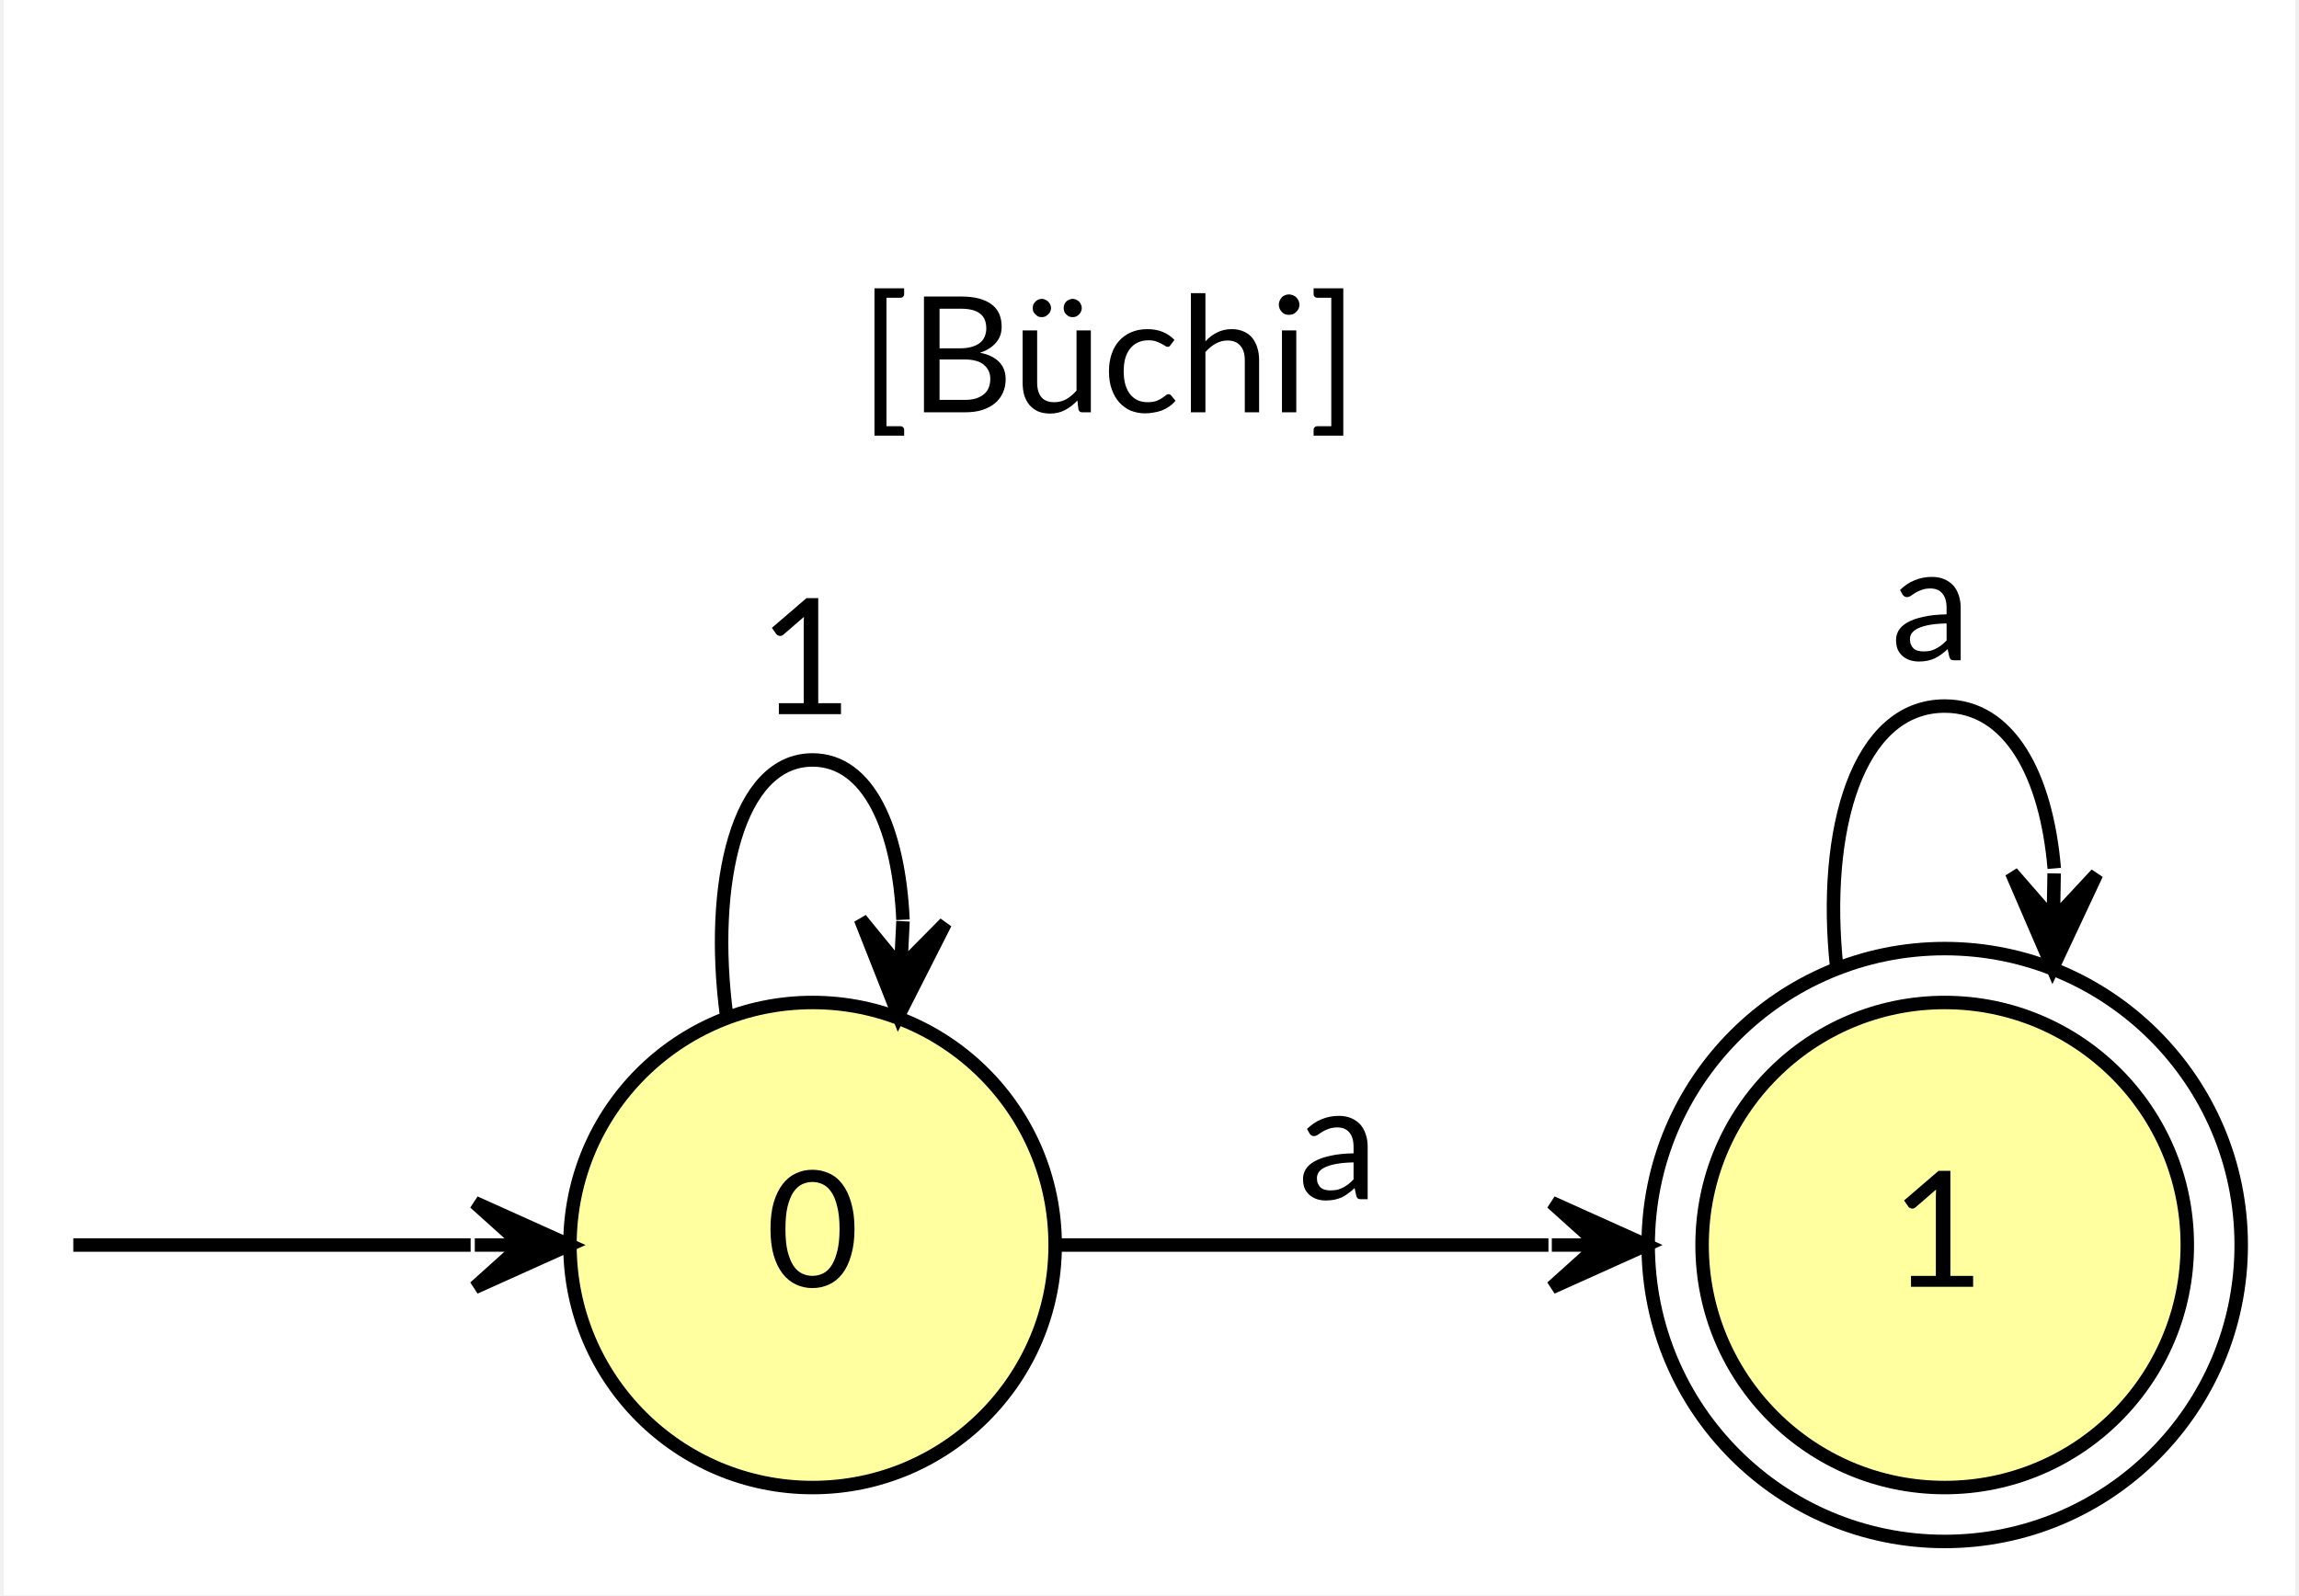
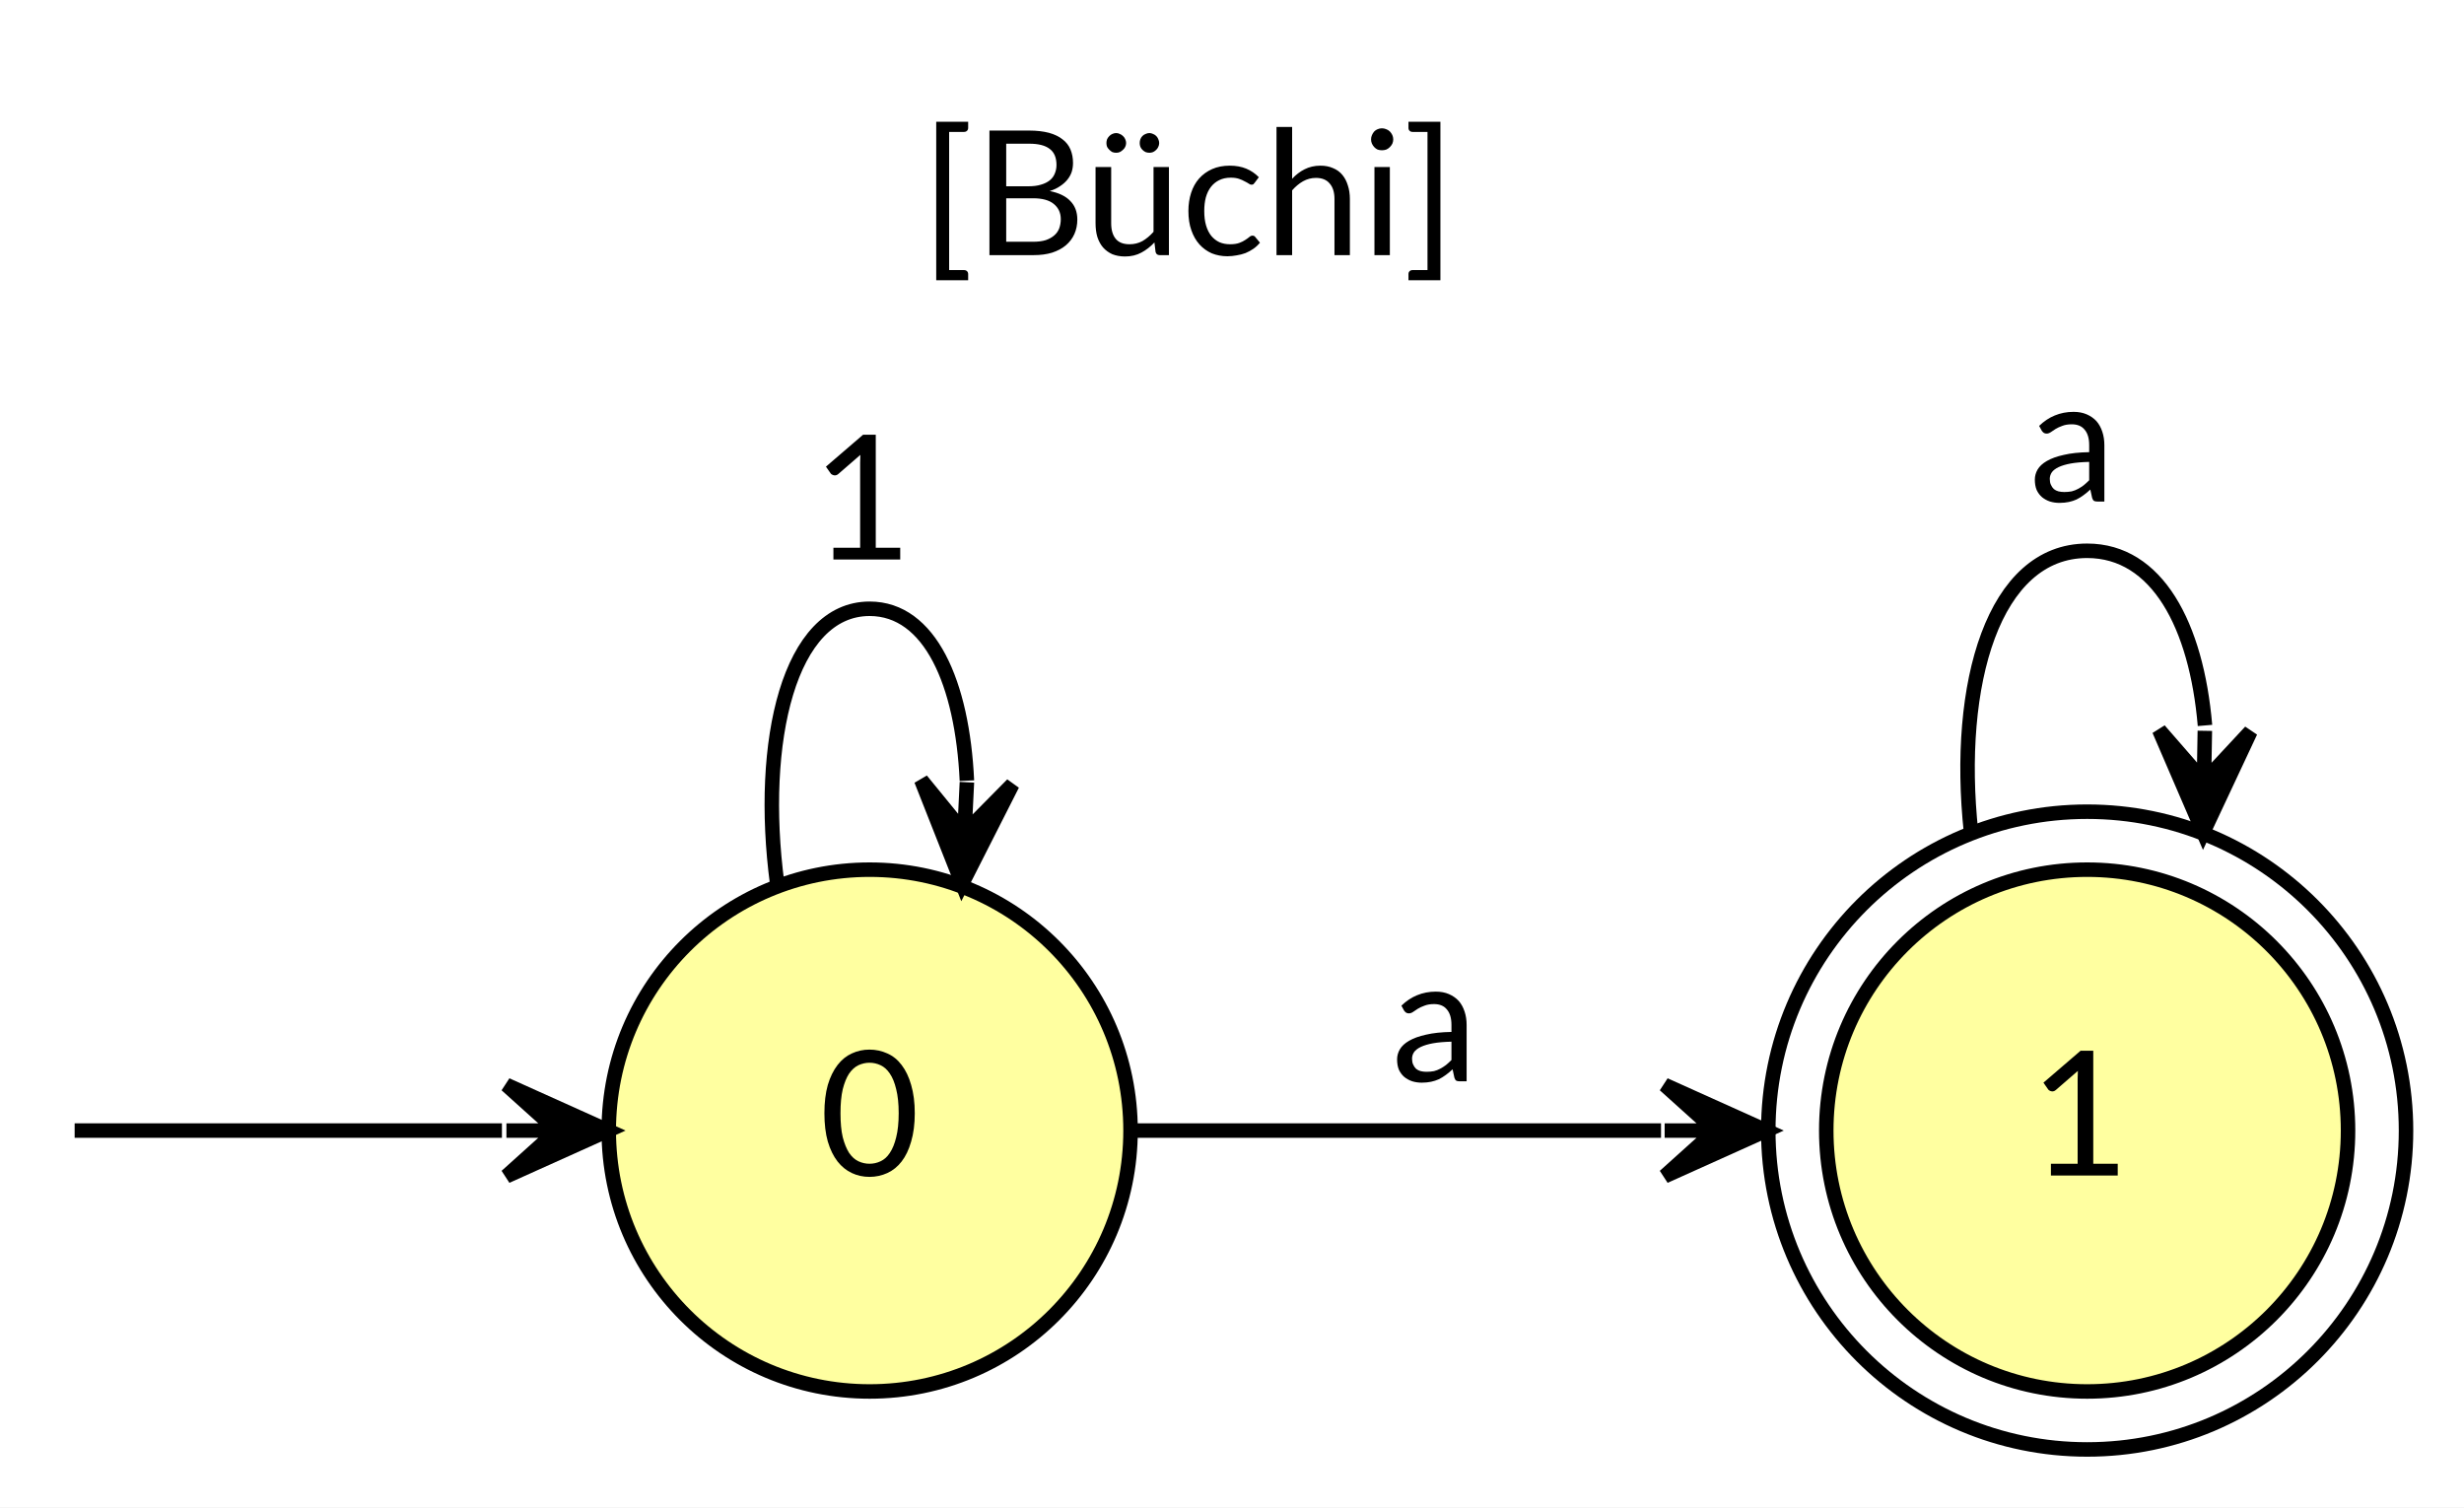
- <svg xmlns="http://www.w3.org/2000/svg" width="170pt" height="118pt" viewBox="0 0 170 118.4">
-   <g class="graph" transform="translate(4 114.4)">
-     <path fill="#fff" stroke="transparent" d="M-4 4v-118.4h170V4H-4z" />
-     <text x="59.5" y="-83.8" font-family="Lato" font-size="12">[Büchi]</text>
+ <svg xmlns="http://www.w3.org/2000/svg" width="170pt" height="104pt" viewBox="0 0 170 104">
+   <g class="graph" transform="translate(4 100)">
+     <path fill="#fff" stroke="transparent" d="M-4 4v-104h170V4H-4z" />
+     <text x="59.5" y="-82.4" font-family="Lato" font-size="12">[Büchi]</text>
    <g class="node">
      <circle fill="#ffffa0" stroke="#000" cx="56" cy="-22" r="18" />
      <text text-anchor="middle" x="56" y="-18.9" font-family="Lato" font-size="12">0</text>
    </g>
    <g class="edge">
      <path fill="none" stroke="#000" d="M1.15-22h29.48" />
      <path stroke="#000" d="M37.94-22l-7-3.15 3.5 3.15h-3.5 3.5l-3.5 3.15 7-3.15h0z" />
    </g>
    <g class="edge">
      <path fill="none" stroke="#000" d="M49.62-39.04C48.32-48.86 50.45-58 56-58c4.17 0 6.4 5.14 6.71 11.86" />
      <path stroke="#000" d="M62.38-39.04l3.47-6.84-3.31 3.35.17-3.5h0l-.17 3.5-2.98-3.65 2.82 7.14h0z" />
      <text x="52" y="-61.4" font-family="Lato" font-size="12">1</text>
    </g>
    <g class="node">
      <circle fill="#ffffa0" stroke="#000" cx="140" cy="-22" r="18" />
      <circle fill="none" stroke="#000" cx="140" cy="-22" r="22" />
      <text x="136" y="-18.9" font-family="Lato" font-size="12">1</text>
    </g>
    <g class="edge">
      <path fill="none" stroke="#000" d="M74.39-22h36.21" />
      <path stroke="#000" d="M117.85-22l-7-3.15 3.5 3.15h-3.5 3.5l-3.5 3.15 7-3.15h0z" />
      <text x="92" y="-25.4" font-family="Lato" font-size="12">a</text>
    </g>
    <g class="edge">
      <path fill="none" stroke="#000" d="M131.99-42.58C130.89-52.84 133.55-62 140-62c4.83 0 7.54 5.15 8.13 12.05" />
      <path stroke="#000" d="M148.01-42.58l3.26-6.95-3.21 3.45.06-3.5h0l-.06 3.5-3.09-3.55 3.04 7.05h0z" />
      <text x="136" y="-65.4" font-family="Lato" font-size="12">a</text>
    </g>
  </g>
</svg>
